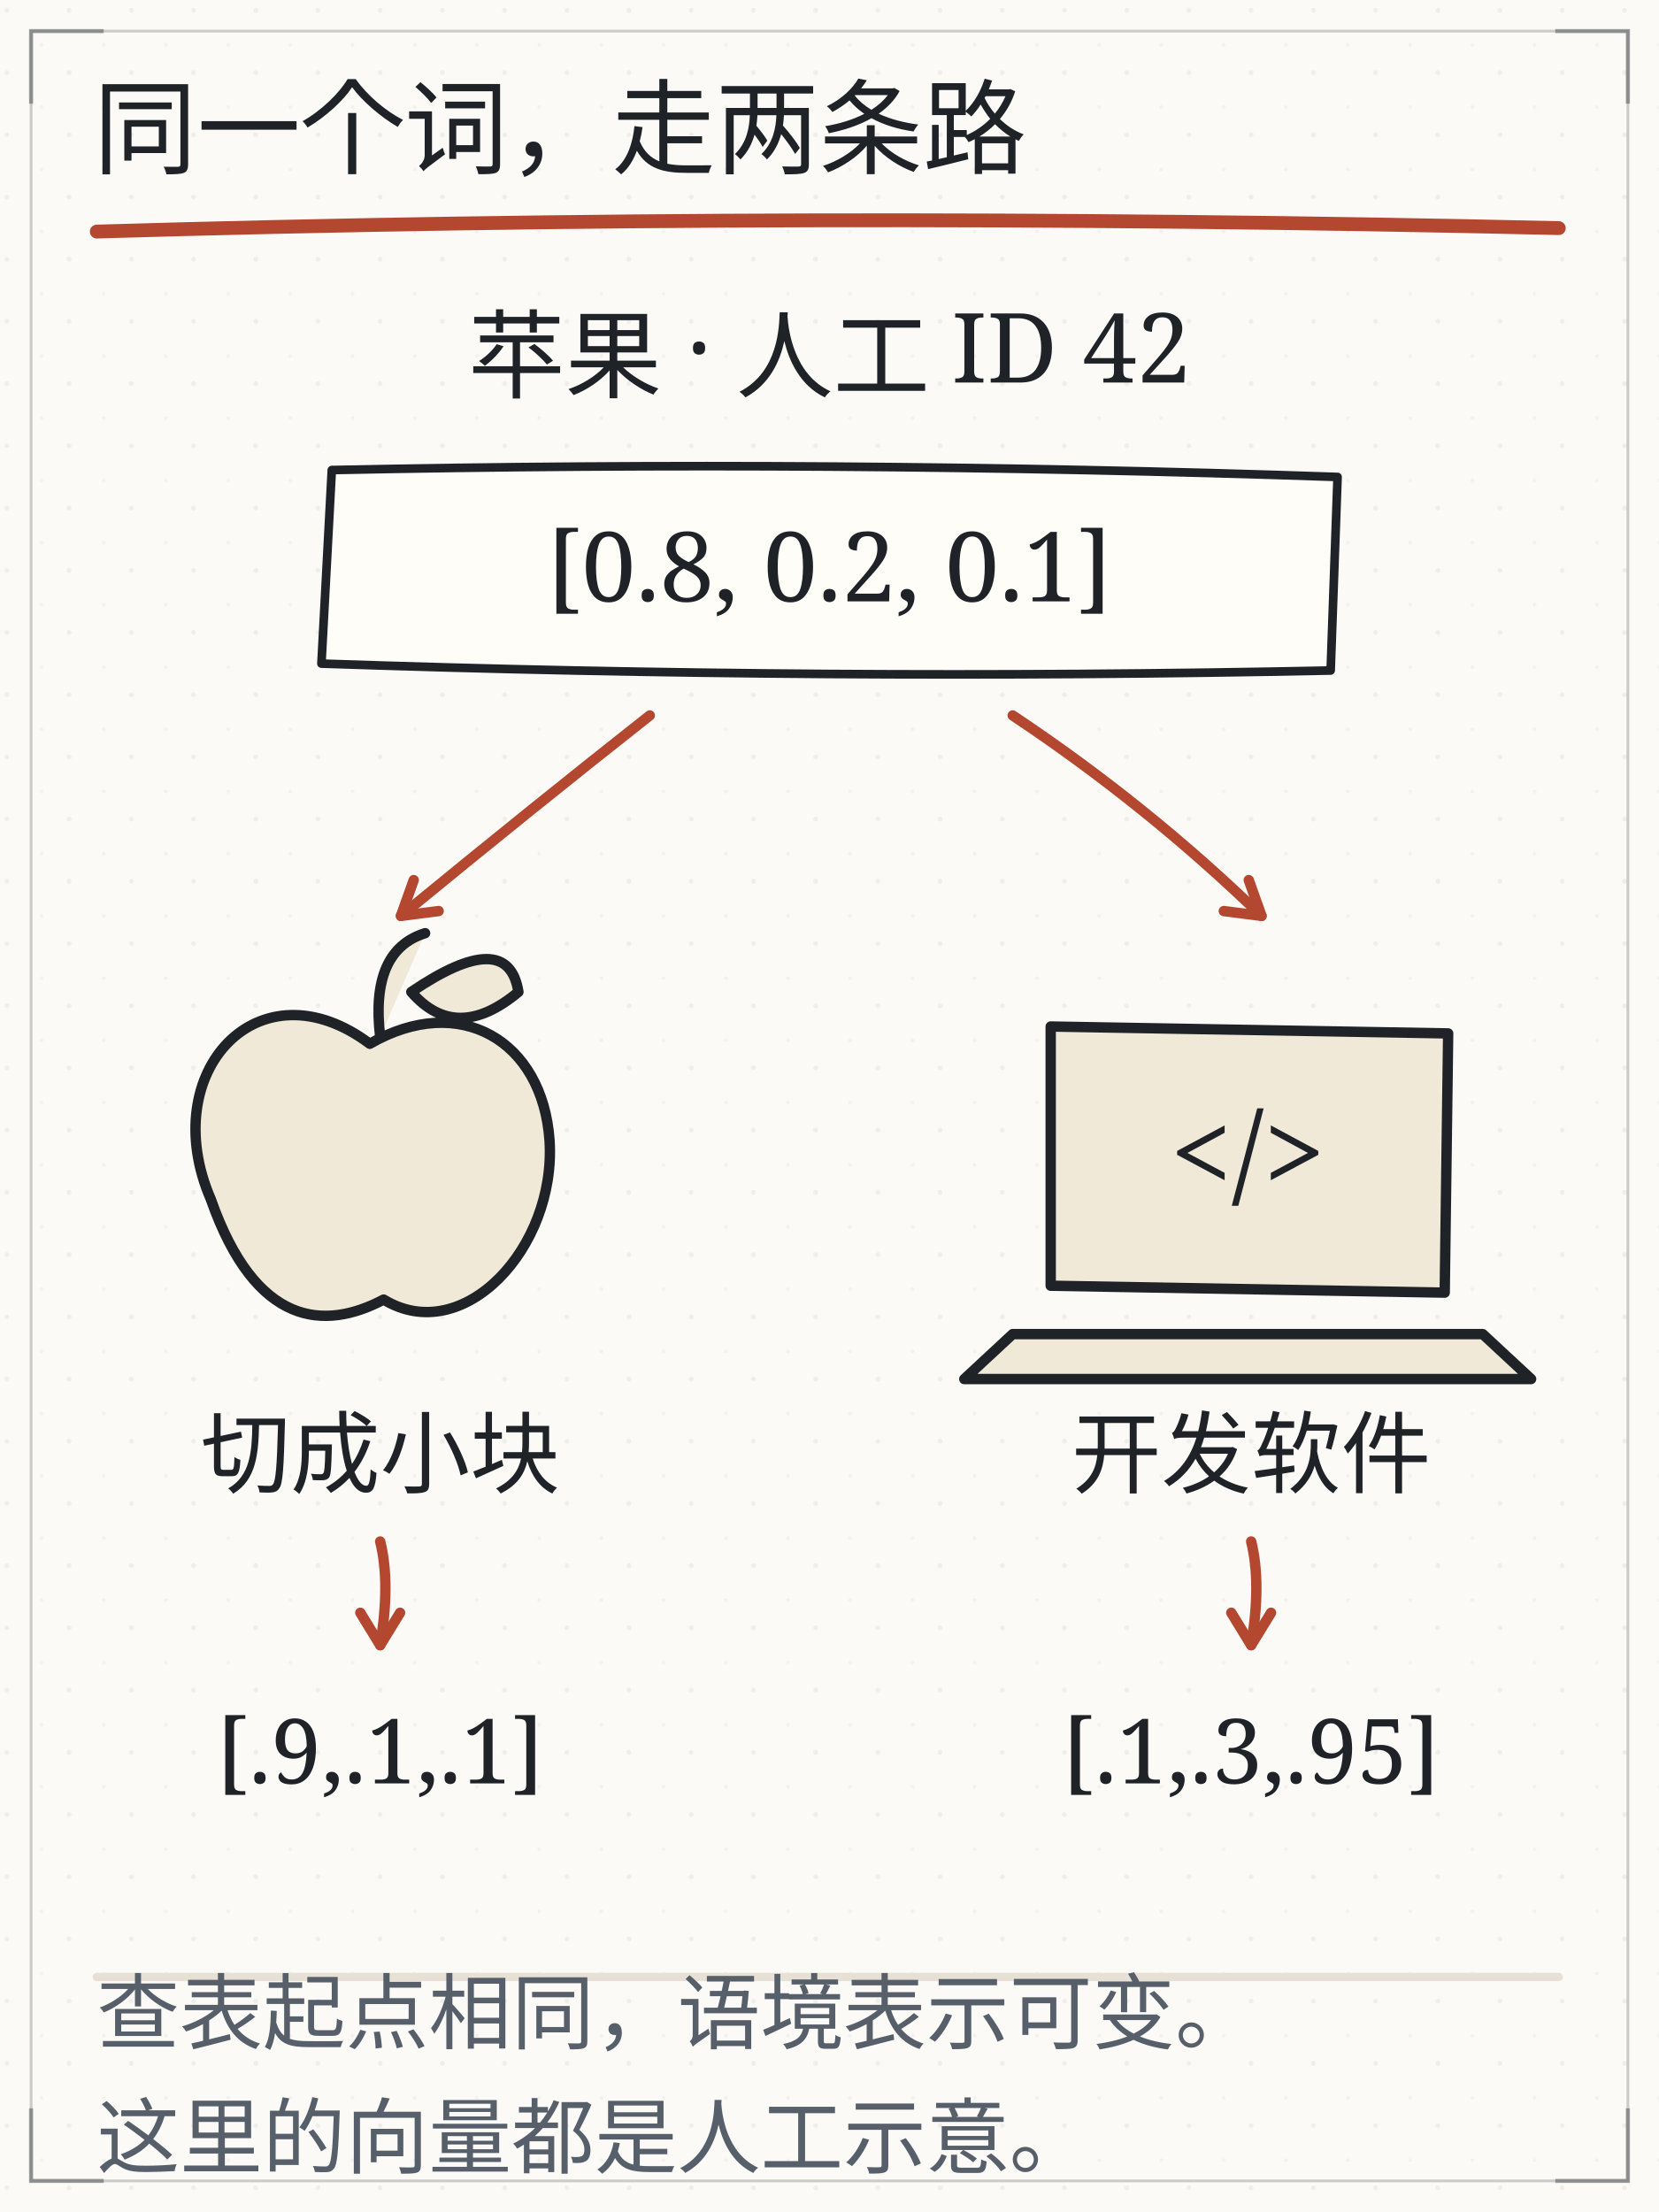
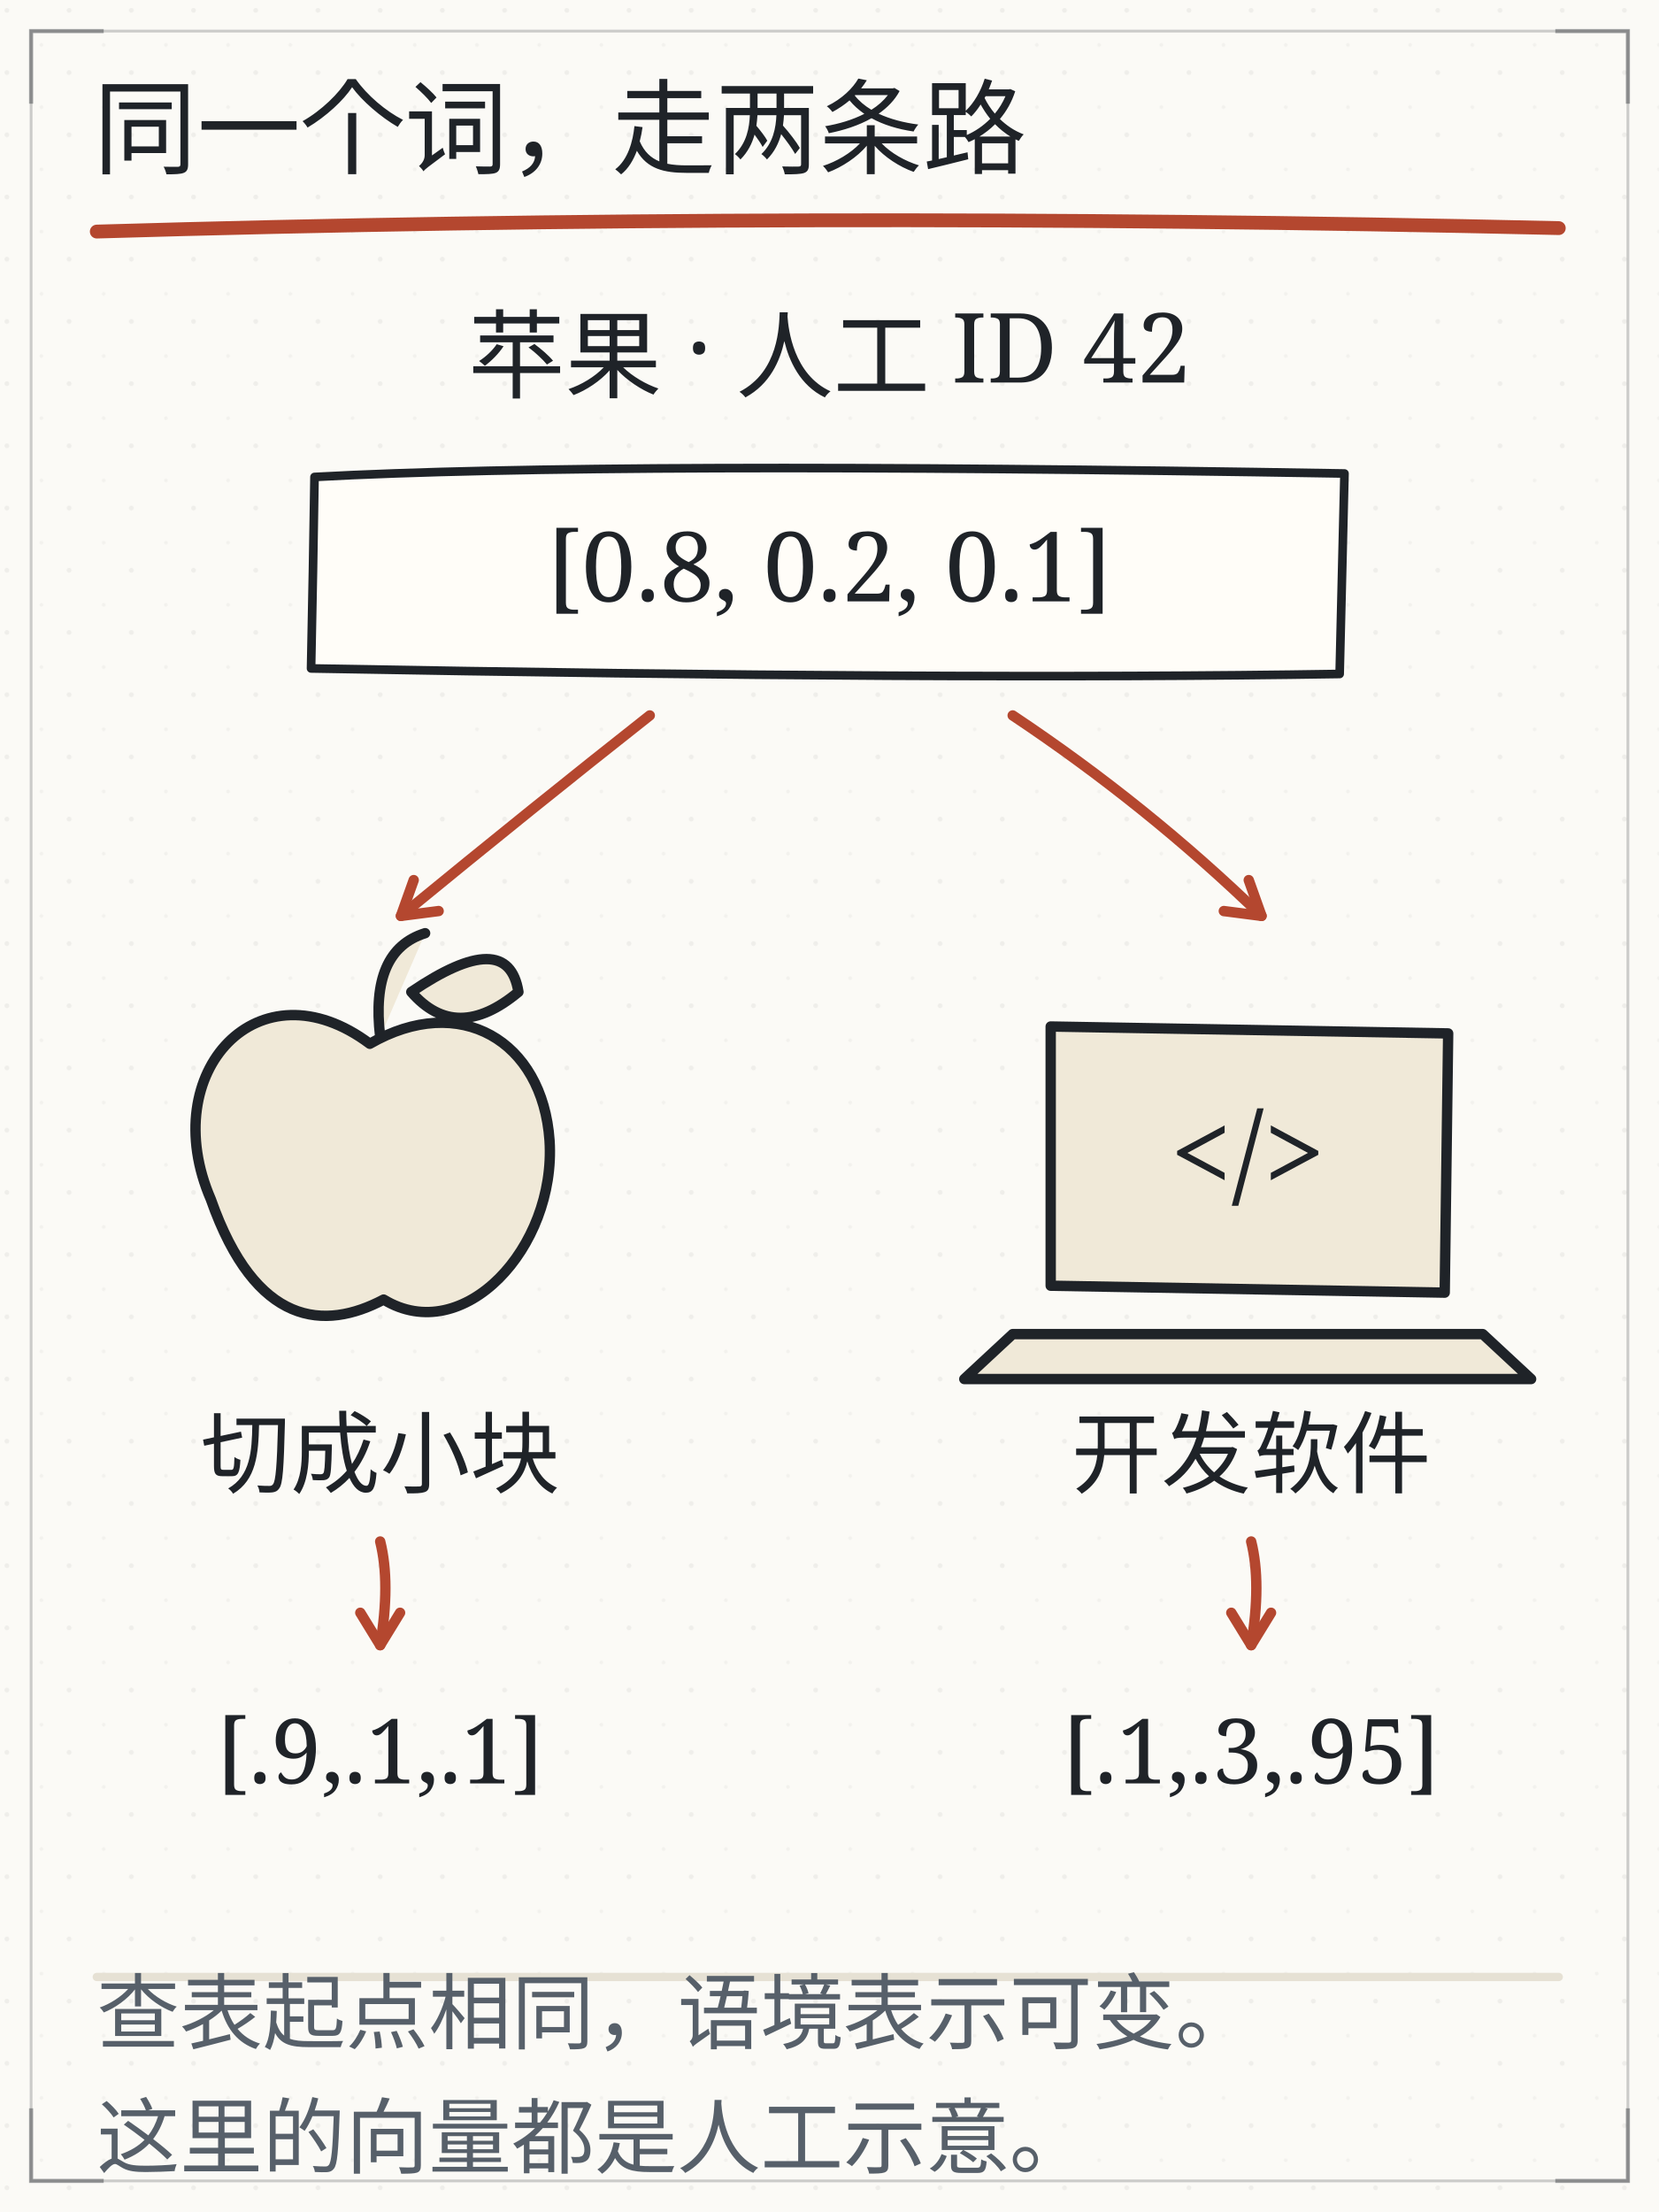
<svg xmlns="http://www.w3.org/2000/svg" width="480" height="640" viewBox="0 0 480 640" role="img" aria-labelledby="title desc">
  <defs>
    <pattern id="figure-grain" width="18" height="18" patternUnits="userSpaceOnUse">
      <circle cx="2" cy="3" r=".7" fill="#1f2328" opacity=".16" />
      <circle cx="12" cy="13" r=".55" fill="#1f2328" opacity=".11" />
    </pattern>
  </defs>
  <rect width="480" height="640" fill="#fbfaf6" />
  <rect width="480" height="640" fill="url(#figure-grain)" opacity=".34" />
  <rect x="9" y="9" width="462" height="622" fill="none" stroke="#1f2328" stroke-width=".8" opacity=".22" />
  <path d="M9 30 V9 H30 M450 9 H471 V30 M9 610 V631 H30 M450 631 H471 V610" fill="none" stroke="#1f2328" stroke-width="1.2" opacity=".38" />
  <g font-family="'Noto Serif SC','Source Han Serif SC','Songti SC','SimSun',serif">
    <text x="27" y="48" font-size="30" fill="#1f2328" text-anchor="start">同一个词，走两条路</text>
    <path d="M28 67 Q232 61 451 66" stroke="#B4472F" stroke-width="4" fill="none" stroke-linecap="round" stroke-linejoin="round" />
    <text x="240" y="113" font-size="28" fill="#1f2328" text-anchor="middle">苹果 · 人工 ID 42</text>
-     <path d="M96 136 Q240 133 387 138 L385 194 Q240 197 93 192Z" stroke="#1f2328" stroke-width="2.5" fill="#fffdf8" stroke-linecap="round" stroke-linejoin="round" />
+     <path d="M91 138 Q175.32 133.4 389 137 L387.6 195 Q275.28 196.8 90 193.4 Q90.6 165 91 138Z" stroke="#1f2328" stroke-width="2.5" fill="#fffdf8" stroke-linecap="round" stroke-linejoin="round" />
    <text x="240" y="174" font-size="28" fill="#1f2328" text-anchor="middle">[0.8, 0.2, 0.1]</text>
    <path d="M188 207 Q155 233 116 265" stroke="#B4472F" stroke-width="3" fill="none" stroke-linecap="round" stroke-linejoin="round" />
    <path d="M119.696 254.64 L116 265 L126.91 263.595" stroke="#B4472F" stroke-width="3" fill="none" stroke-linecap="round" stroke-linejoin="round" />
    <path d="M293 207 Q332 233 365 265" stroke="#B4472F" stroke-width="3" fill="none" stroke-linecap="round" stroke-linejoin="round" />
    <path d="M354.09 263.595 L365 265 L361.304 254.64" stroke="#B4472F" stroke-width="3" fill="none" stroke-linecap="round" stroke-linejoin="round" />
    <path d="M107 302 C75 278 45 310 61 347 C74 384 94 385 111 376 C134 390 161 361 159 330 C157 301 133 287 107 302Z M110 300 Q107 275 123 270 M119 287 Q147 268 150 287 Q132 302 119 287" stroke="#1f2328" stroke-width="3" fill="#f0e9d8" stroke-linecap="round" stroke-linejoin="round" />
    <path d="M304 297 L419 299 L418 374 L304 372Z M293 386 L429 386 L443 399 L279 399Z" stroke="#1f2328" stroke-width="3" fill="#f0e9d8" stroke-linecap="round" stroke-linejoin="round" />
    <text x="361" y="345" font-size="32" fill="#1f2328" text-anchor="middle">&lt;/&gt;</text>
    <text x="110" y="430" font-size="26" fill="#1f2328" text-anchor="middle">切成小块</text>
    <text x="362" y="430" font-size="26" fill="#1f2328" text-anchor="middle">开发软件</text>
    <path d="M110 446 Q113 458 110 476" stroke="#B4472F" stroke-width="3" fill="none" stroke-linecap="round" stroke-linejoin="round" />
    <path d="M104.25 466.622 L110 476 L115.75 466.622" stroke="#B4472F" stroke-width="3" fill="none" stroke-linecap="round" stroke-linejoin="round" />
    <path d="M362 446 Q365 458 362 476" stroke="#B4472F" stroke-width="3" fill="none" stroke-linecap="round" stroke-linejoin="round" />
    <path d="M356.25 466.622 L362 476 L367.75 466.622" stroke="#B4472F" stroke-width="3" fill="none" stroke-linecap="round" stroke-linejoin="round" />
    <text x="110" y="516" font-size="26" fill="#1f2328" text-anchor="middle">[.9,.1,.1]</text>
    <text x="362" y="516" font-size="26" fill="#1f2328" text-anchor="middle">[.1,.3,.95]</text>
    <path d="M28 572 L451 572" stroke="#e6e1d4" stroke-width="2.4" fill="none" stroke-linecap="round" stroke-linejoin="round" />
    <text x="28" y="591" font-size="24" fill="#57606a" text-anchor="start">查表起点相同，语境表示可变。</text>
    <text x="28" y="627" font-size="24" fill="#57606a" text-anchor="start">这里的向量都是人工示意。</text>
  </g>
</svg>
